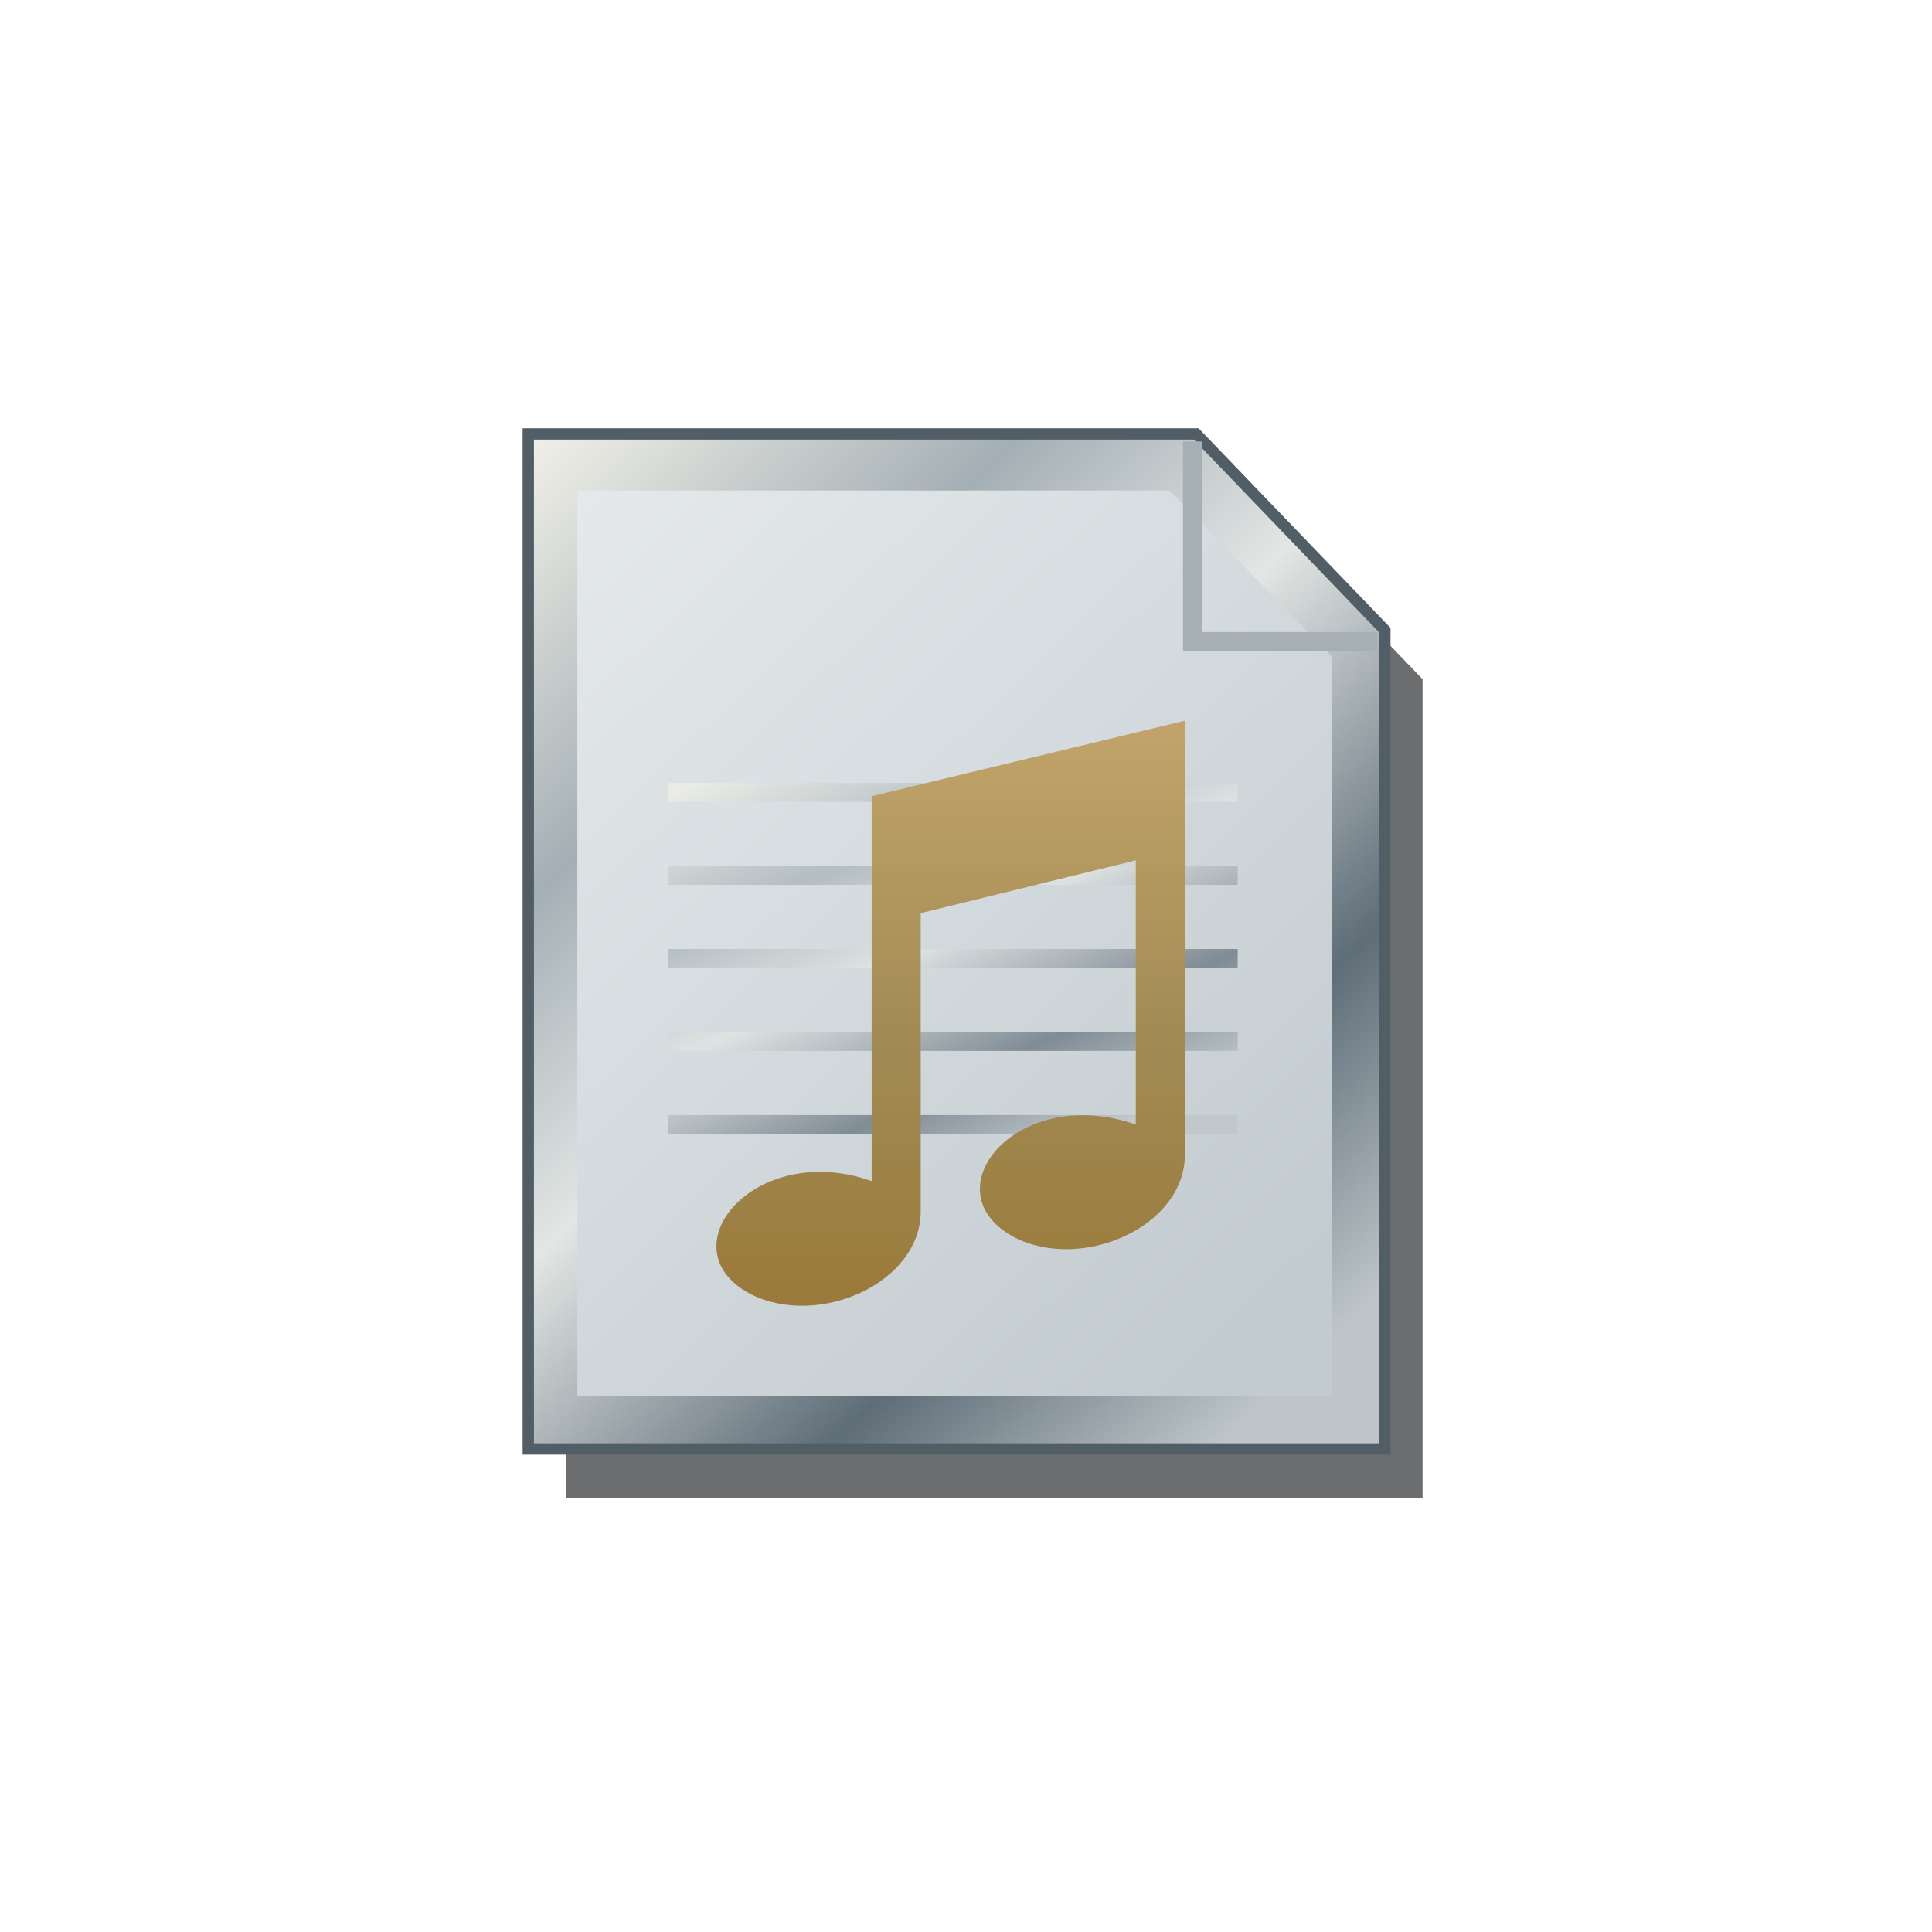
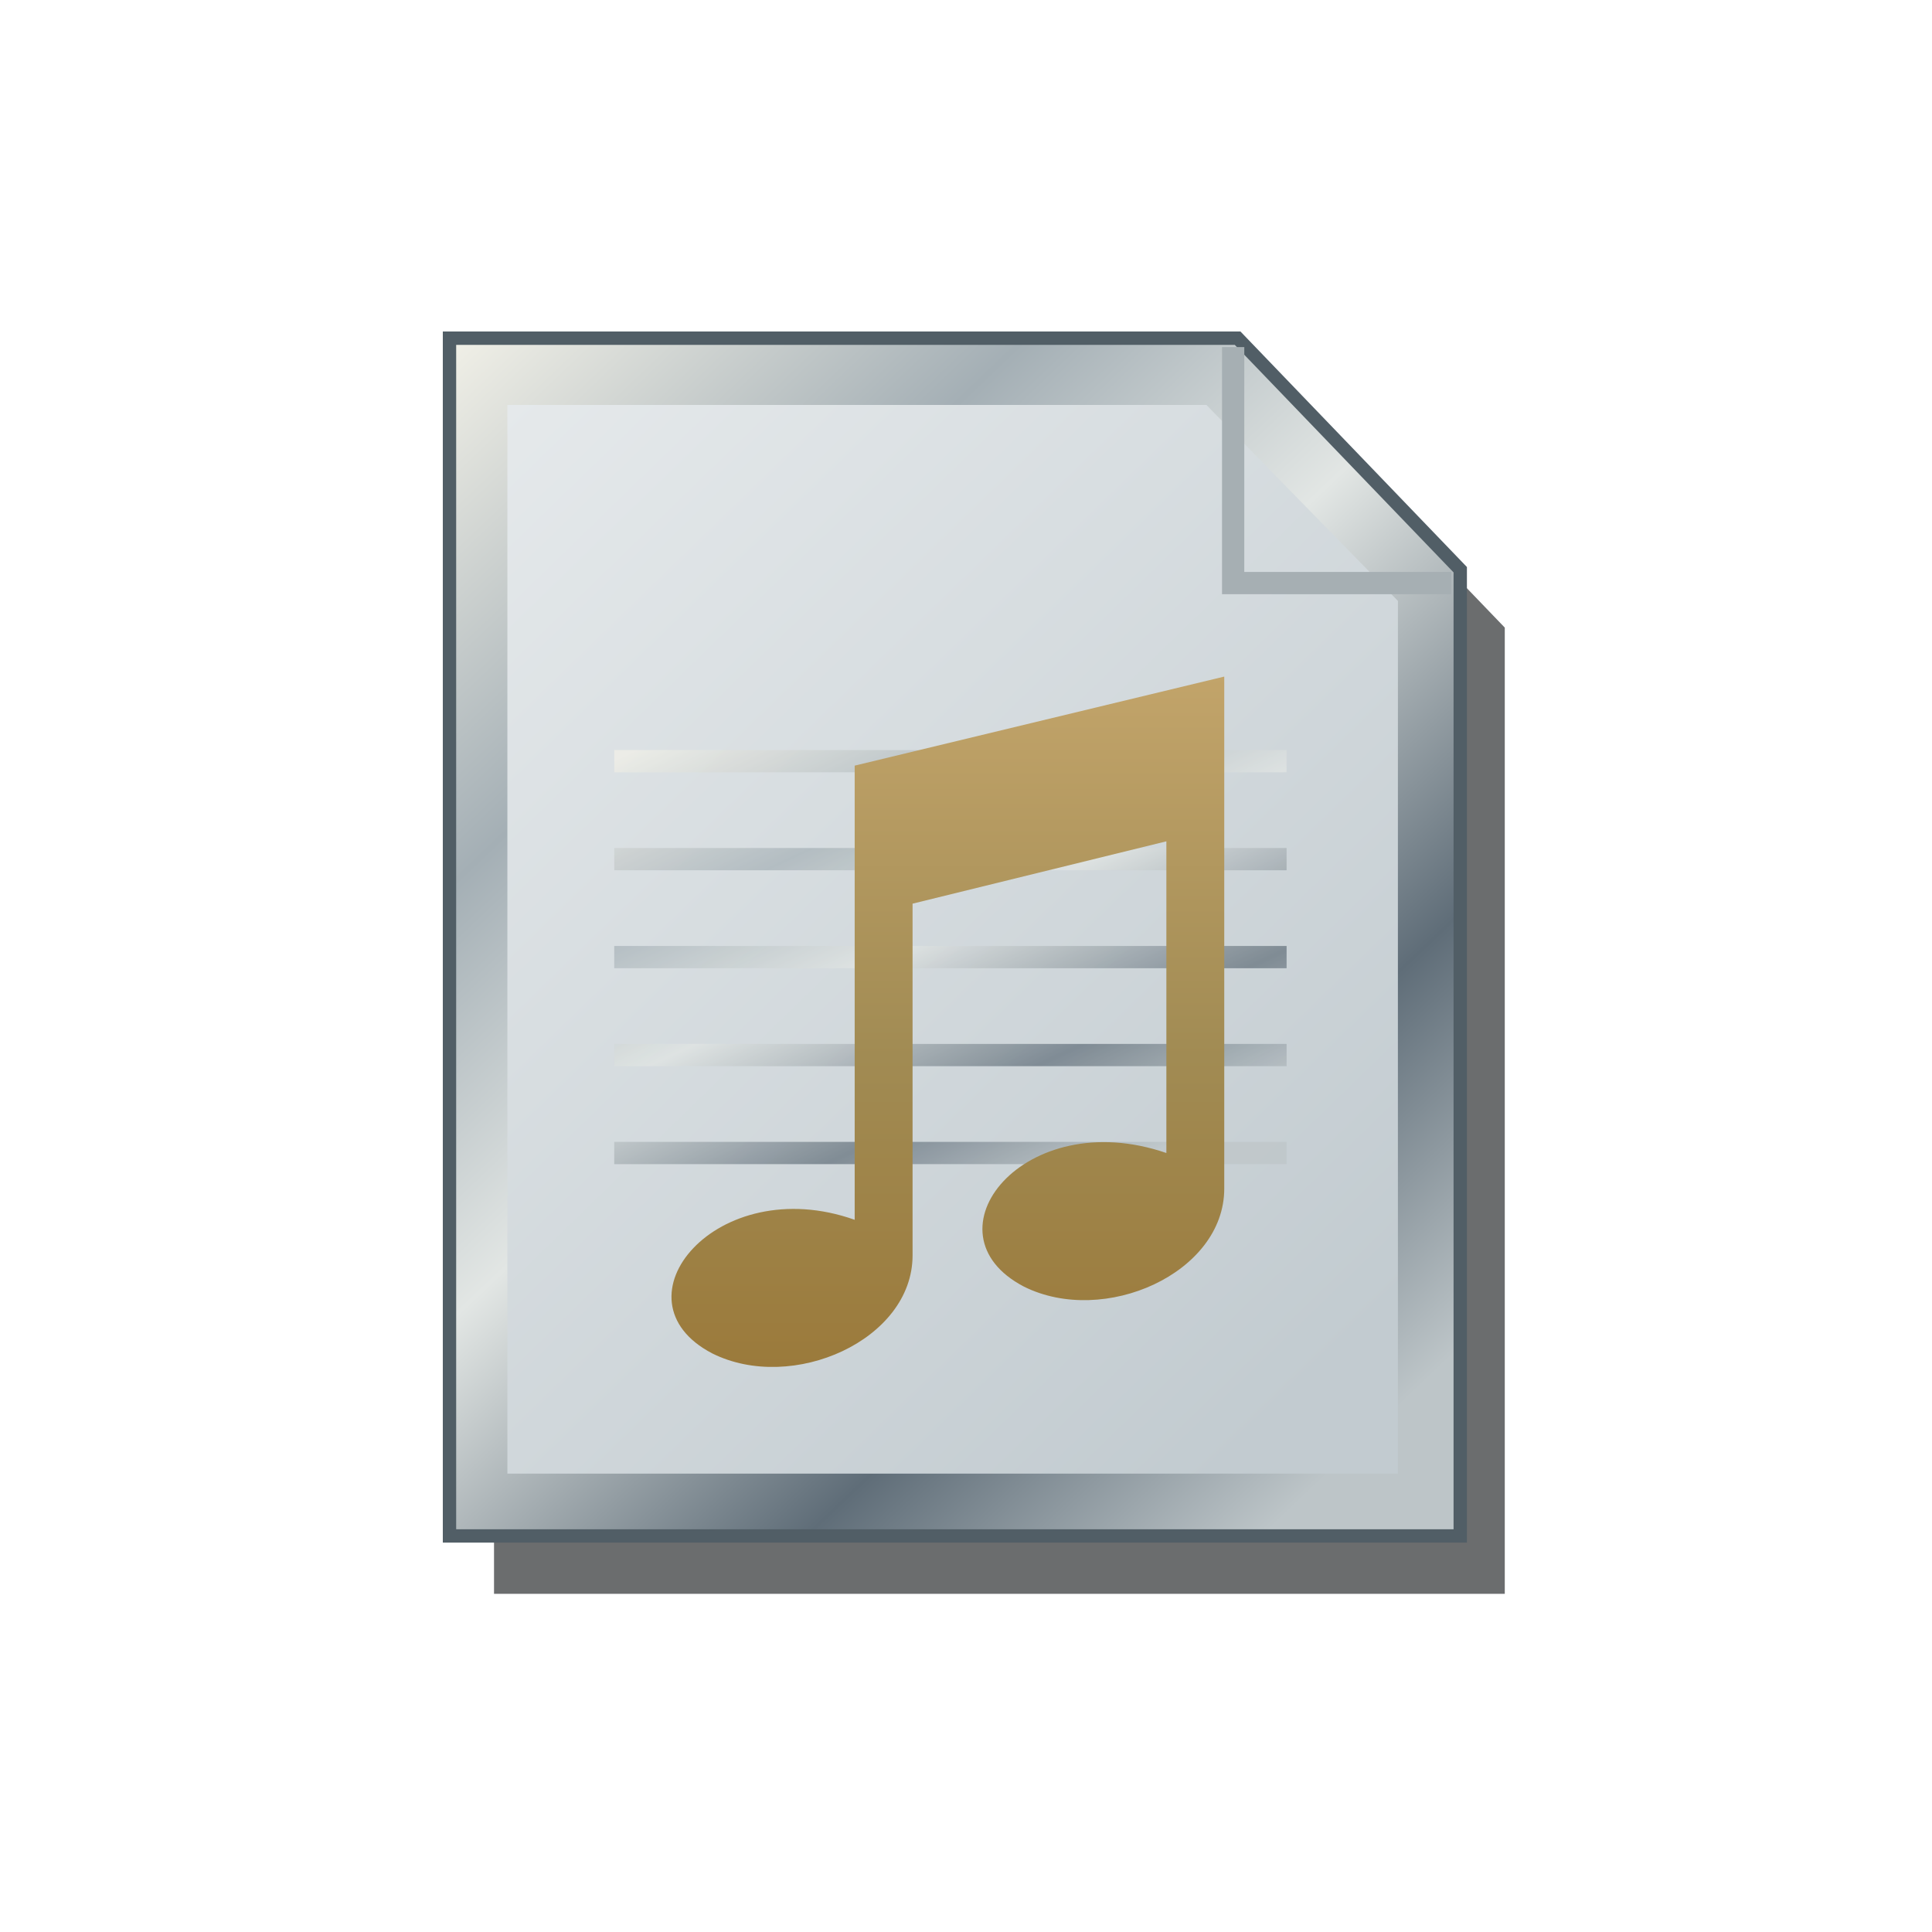
<svg xmlns="http://www.w3.org/2000/svg" viewBox="0 0 512 512">
  <defs>
    <linearGradient id="metal" x2=".8" y2="1">
      <stop stop-color="#f2f1e8" />
      <stop offset=".28" stop-color="#a4afb5" />
      <stop offset=".5" stop-color="#e2e6e4" />
      <stop offset=".78" stop-color="#5f6d78" />
      <stop offset="1" stop-color="#bdc5c8" />
    </linearGradient>
    <linearGradient id="gold" x2="0" y2="1">
      <stop stop-color="#c2a46a" />
      <stop offset=".55" stop-color="#a18b53" />
      <stop offset="1" stop-color="#9b7a3b" />
    </linearGradient>
    <linearGradient id="face" x2=".8" y2="1">
      <stop stop-color="#e5e9eb" />
      <stop offset="1" stop-color="#c2cbd0" />
    </linearGradient>
  </defs>
-   <path d="M145 120h177l50 52v217H145z" fill="#080b0e" opacity=".6" transform="translate(5 8)" />
-   <path d="M140 115h177l50 52v217H140z" fill="url(#metal)" stroke="#515e66" stroke-width="3" />
-   <path d="M153 130h157l43 44v196H153z" fill="url(#face)" />
-   <path d="M316 117v53h49" fill="none" stroke="#a6afb3" stroke-width="5" />
-   <g stroke="url(#metal)" stroke-width="5" opacity=".7">
-     <path d="M177 210h151M177 232h151M177 254h151M177 276h151M177 298h151" />
+   <g transform="translate(256 256) scale(1.18) translate(-256 -256)">
+     <path d="M145 120h177l50 52v217H145z" fill="#080b0e" opacity=".6" transform="translate(5 8)" />
+     <path d="M140 115h177l50 52v217H140z" fill="url(#metal)" stroke="#515e66" stroke-width="3" />
+     <path d="M153 130h157l43 44v196H153z" fill="url(#face)" />
+     <path d="M316 117v53h49" fill="none" stroke="#a6afb3" stroke-width="5" />
+     <g stroke="url(#metal)" stroke-width="5" opacity=".7">
+       <path d="M177 210h151M177 232h151M177 254h151M177 276h151M177 298h151" />
+     </g>
+     <path d="M231 211v102c-31-11-55 18-32 30 18 9 45-3 45-22v-79l57-14v70c-32-11-55 18-32 30 18 9 45-3 45-22V191z" fill="url(#gold)" />
  </g>
-   <path d="M231 211v102c-31-11-55 18-32 30 18 9 45-3 45-22v-79l57-14v70c-32-11-55 18-32 30 18 9 45-3 45-22V191z" fill="url(#gold)" />
</svg>
